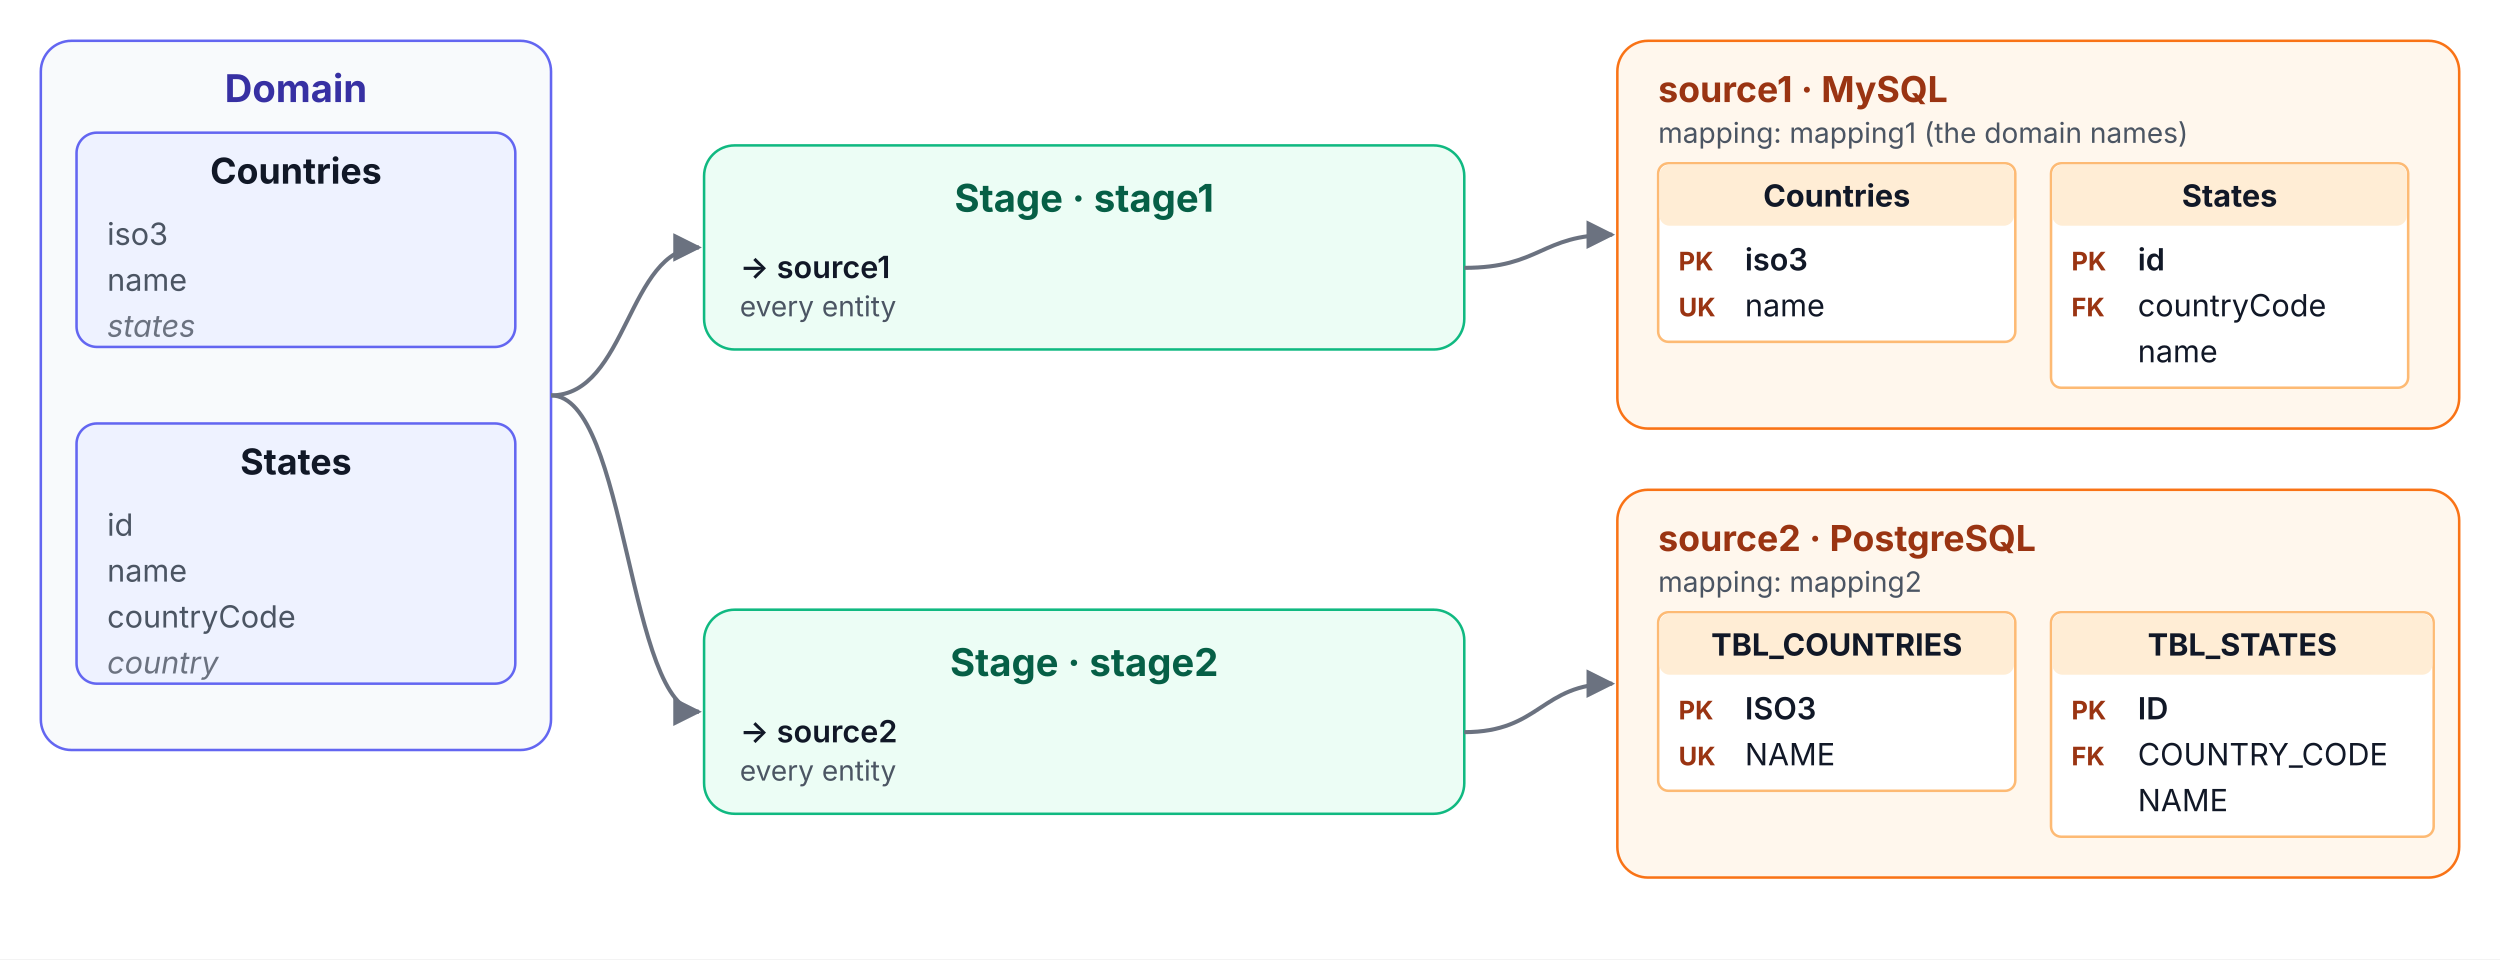
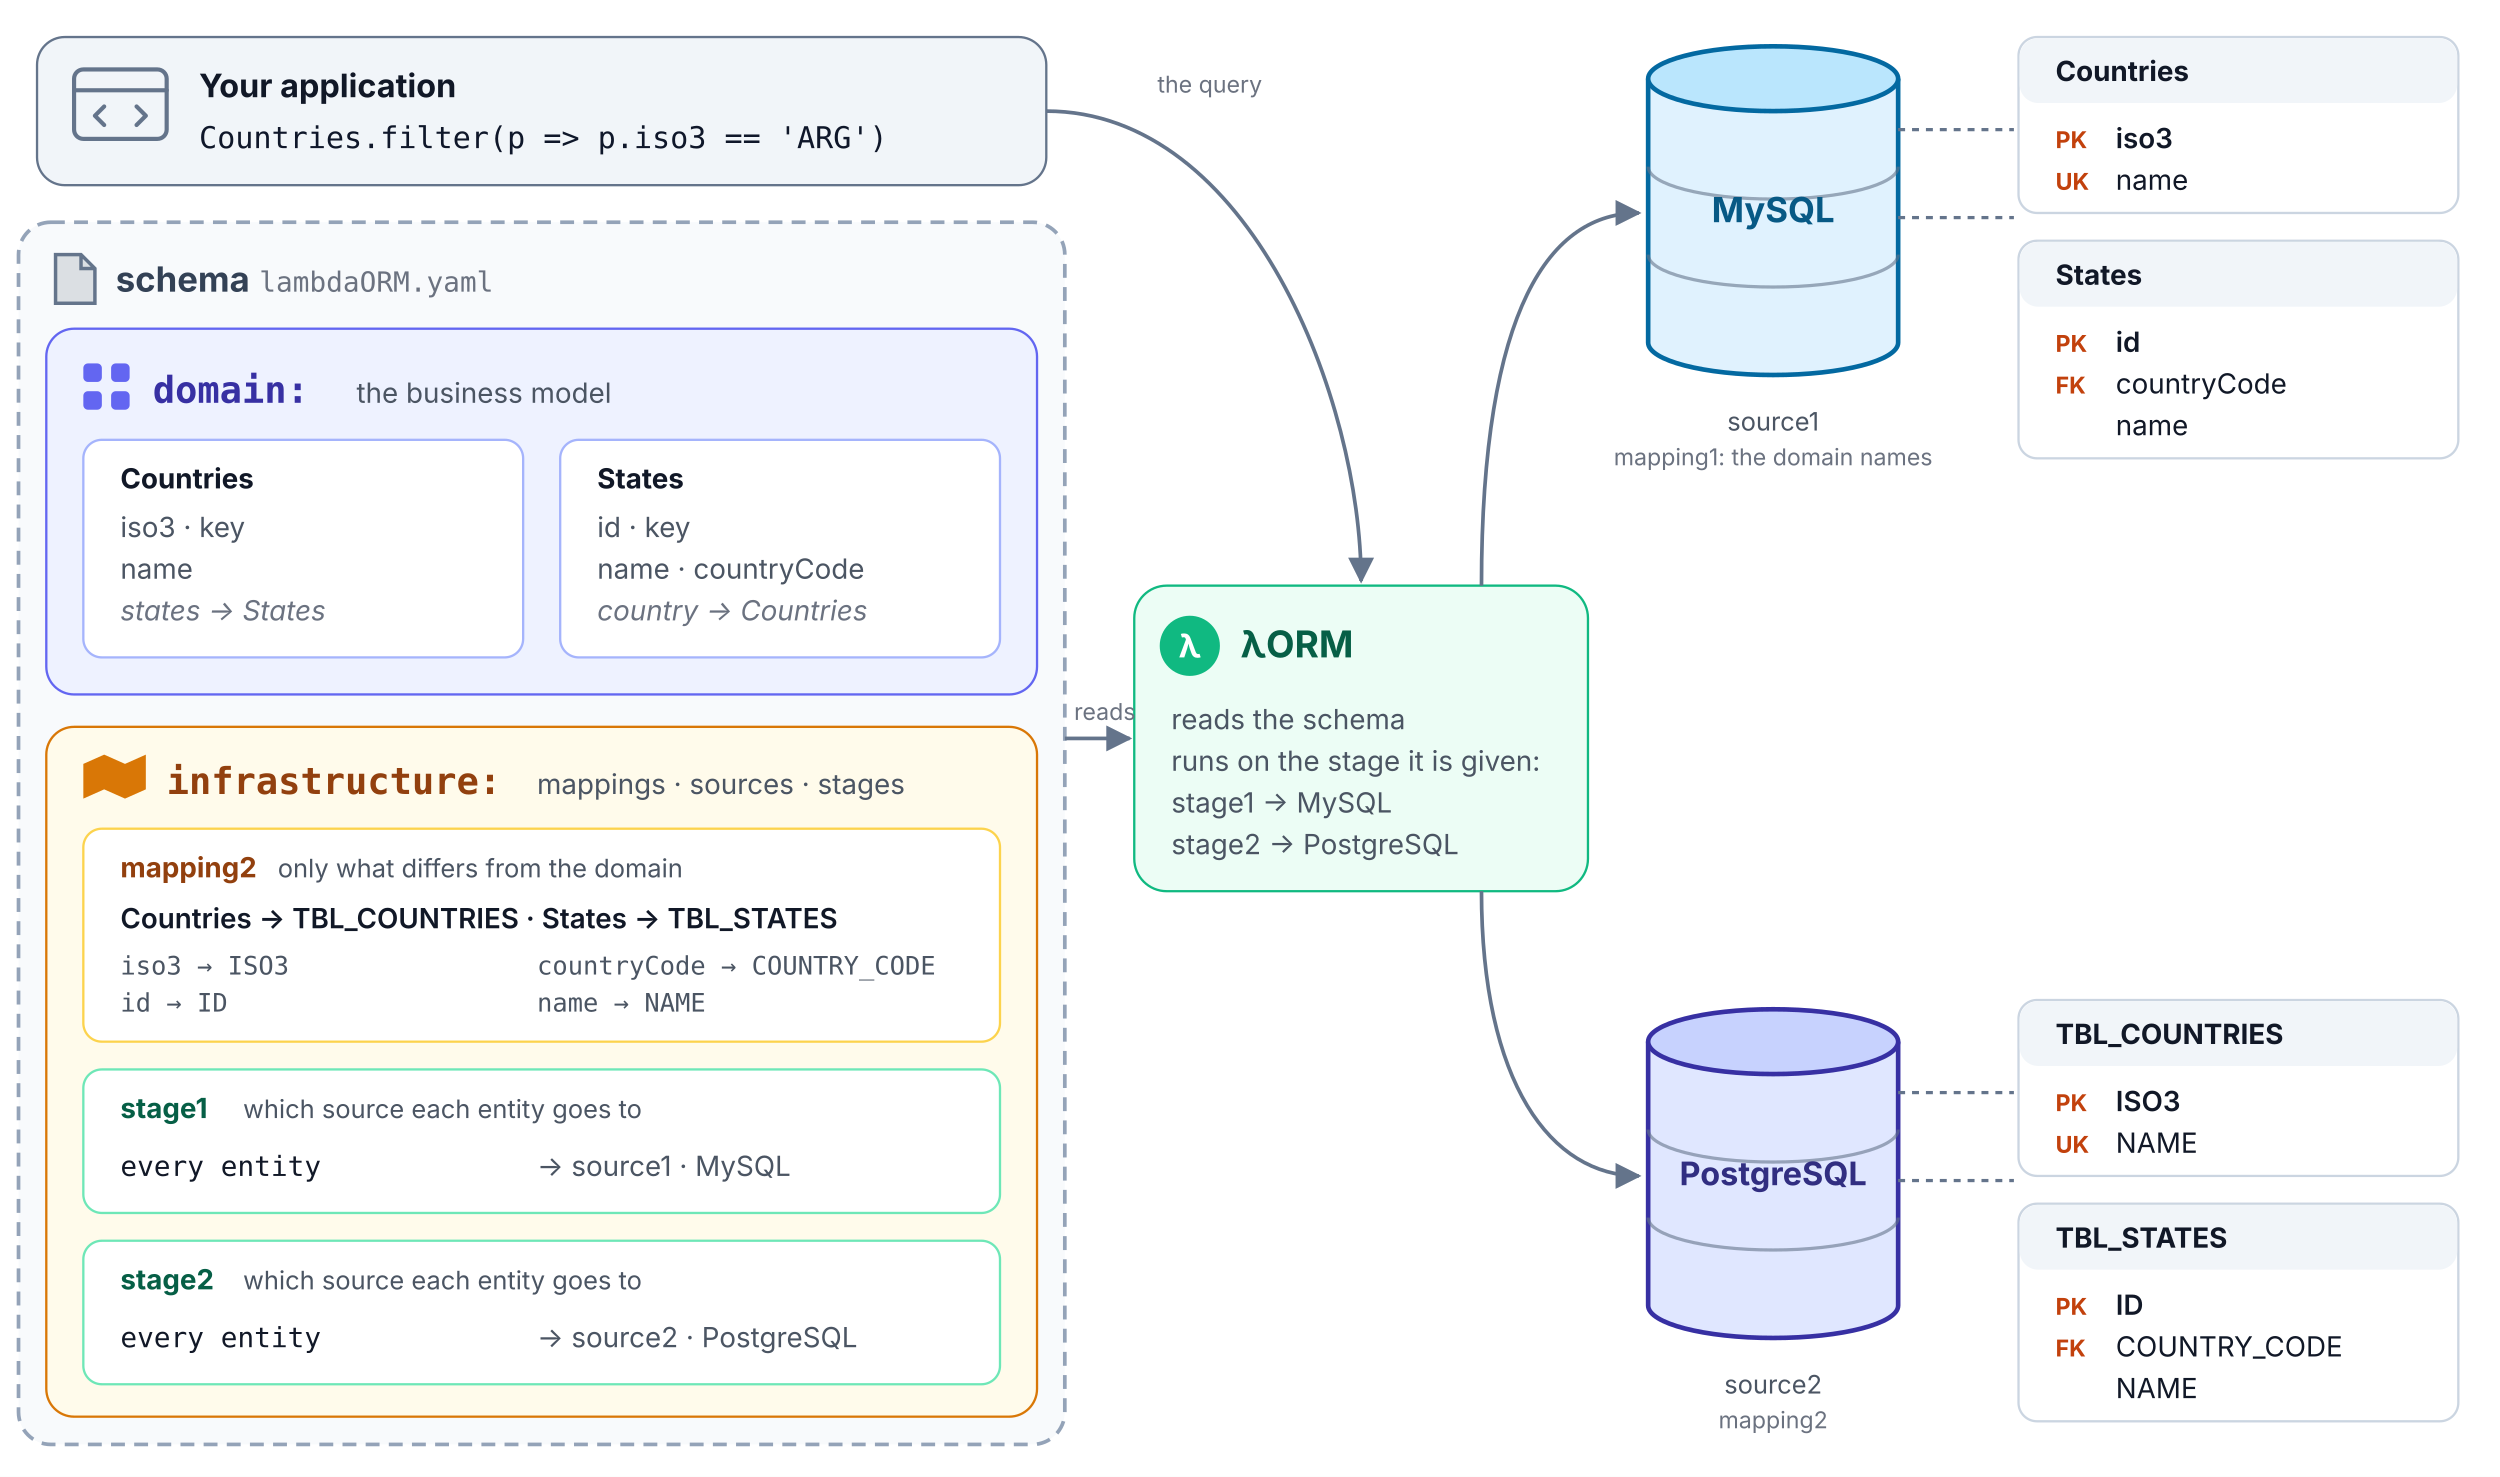
- <svg xmlns="http://www.w3.org/2000/svg" width="980" height="376" viewBox="0 0 980 376" font-family="system-ui, -apple-system, 'Segoe UI', sans-serif">
+ <svg xmlns="http://www.w3.org/2000/svg" width="1080" height="638" viewBox="0 0 1080 638" font-family="system-ui, -apple-system, 'Segoe UI', sans-serif">
  <style>
    .bg { fill: #ffffff } .t { fill: #111827 } .s { fill: #4b5563 } .m { fill: #6b7280 }
-     .dom { fill: #f8fafc; stroke: #6366f1 } .domt { fill: #3730a3 }
-     .ent { fill: #eef2ff; stroke: #6366f1 } .abs { fill: #f5f3ff; stroke: #8b5cf6; stroke-dasharray: 5 3 }
-     .stg { fill: #ecfdf5; stroke: #10b981 } .stgt { fill: #065f46 }
-     .src { fill: #fff7ed; stroke: #f97316 } .srct { fill: #9a3412 }
-     .tbl { fill: #ffffff; stroke: #fdba74 } .tblh { fill: #ffedd5 }
-     .ln { stroke: #6b7280 } .hd { fill: #6b7280 } .ext { stroke: #8b5cf6 }
+     .app { fill: #f1f5f9; stroke: #64748b } .code { fill: #0f172a }
+     .sch { fill: #f8fafc; stroke: #94a3b8 } .scht { fill: #334155 }
+     .dom { fill: #eef2ff; stroke: #6366f1 } .domt { fill: #3730a3 } .chip { fill: #ffffff; stroke: #a5b4fc } .domi { fill: #6366f1 }
+     .abs { fill: #ffffff; stroke: #8b5cf6; stroke-dasharray: 5 3 }
+     .inf { fill: #fffbeb; stroke: #d97706 } .inft { fill: #92400e } .ichip { fill: #ffffff; stroke: #fcd34d } .infi { fill: #d97706 }
+     .stgc { fill: #ffffff; stroke: #6ee7b7 } .stgt { fill: #065f46 }
+     .orm { fill: #ecfdf5; stroke: #10b981 } .ormt { fill: #065f46 } .ormi { fill: #10b981 }
+     .tbl { fill: #ffffff; stroke: #cbd5e1 } .tblh { fill: #f1f5f9 } .key { fill: #c2410c }
+     .ln { stroke: #64748b } .hd { fill: #64748b } .ext { stroke: #8b5cf6 } .exth { fill: #8b5cf6 }
+     .mysql { fill: #e0f2fe; stroke: #0369a1 } .mysqltop { fill: #bae6fd; stroke: #0369a1 } .mysqlt { fill: #075985 }
+     .postgresql { fill: #e0e7ff; stroke: #3730a3 } .postgresqltop { fill: #c7d2fe; stroke: #3730a3 } .postgresqlt { fill: #312e81 }
    @media (prefers-color-scheme: dark) {
      .bg { fill: #0f172a } .t { fill: #e5e7eb } .s { fill: #9ca3af } .m { fill: #9ca3af }
-       .dom { fill: #111827; stroke: #818cf8 } .domt { fill: #a5b4fc }
-       .ent { fill: #1e1b4b; stroke: #818cf8 } .abs { fill: #2e1065; stroke: #a78bfa }
-       .stg { fill: #064e3b; stroke: #34d399 } .stgt { fill: #6ee7b7 }
-       .src { fill: #431407; stroke: #fb923c } .srct { fill: #fdba74 }
-       .tbl { fill: #0f172a; stroke: #c2410c } .tblh { fill: #7c2d12 }
-       .ln { stroke: #9ca3af } .hd { fill: #9ca3af } .ext { stroke: #a78bfa }
+       .app { fill: #1e293b; stroke: #94a3b8 } .code { fill: #e2e8f0 }
+       .sch { fill: #111827; stroke: #64748b } .scht { fill: #cbd5e1 }
+       .dom { fill: #1e1b4b; stroke: #818cf8 } .domt { fill: #a5b4fc } .chip { fill: #0f172a; stroke: #6366f1 } .domi { fill: #818cf8 }
+       .abs { fill: #0f172a; stroke: #a78bfa }
+       .inf { fill: #422006; stroke: #f59e0b } .inft { fill: #fcd34d } .ichip { fill: #0f172a; stroke: #b45309 } .infi { fill: #f59e0b }
+       .stgc { fill: #0f172a; stroke: #059669 } .stgt { fill: #6ee7b7 }
+       .orm { fill: #064e3b; stroke: #34d399 } .ormt { fill: #6ee7b7 } .ormi { fill: #34d399 }
+       .tbl { fill: #0f172a; stroke: #475569 } .tblh { fill: #1e293b } .key { fill: #fb923c }
+       .ln { stroke: #94a3b8 } .hd { fill: #94a3b8 } .ext { stroke: #a78bfa } .exth { fill: #a78bfa }
+       .mysql { fill: #0c4a6e; stroke: #38bdf8 } .mysqltop { fill: #075985; stroke: #38bdf8 } .mysqlt { fill: #e0f2fe }
+       .postgresql { fill: #312e81; stroke: #818cf8 } .postgresqltop { fill: #3730a3; stroke: #818cf8 } .postgresqlt { fill: #e0e7ff }
    }
  </style>
-   <rect class="bg" width="980" height="376" />
+   <rect class="bg" width="1080" height="638" />
  <defs>
    <marker id="a" viewBox="0 0 10 10" refX="9" refY="5" markerWidth="7" markerHeight="7" orient="auto">
      <path class="hd" d="M0 0L10 5L0 10z" />
    </marker>
    <marker id="e" viewBox="0 0 10 10" refX="9" refY="5" markerWidth="8" markerHeight="8" orient="auto">
-       <path d="M0 0L10 5L0 10z" fill="none" stroke="#8b5cf6" />
+       <path class="exth" d="M0 0L10 5L0 10z" />
    </marker>
  </defs>
-   <rect class="dom" x="16" y="16" width="200" height="278" rx="12" />
-   <text class="domt" x="116.0" y="40" text-anchor="middle" font-size="15" font-weight="700">Domain</text>
-   <rect class="ent" x="30" y="52" width="172" height="84" rx="8" />
-   <text class="t" x="116.0" y="72" text-anchor="middle" font-size="14" font-weight="700">Countries</text>
-   <text class="s" x="42" y="96" font-size="12">iso3</text>
-   <text class="s" x="42" y="114" font-size="12">name</text>
-   <text class="m" x="42" y="132" font-size="12" font-style="italic">states</text>
-   <rect class="ent" x="30" y="166" width="172" height="102" rx="8" />
-   <text class="t" x="116.0" y="186" text-anchor="middle" font-size="14" font-weight="700">States</text>
-   <text class="s" x="42" y="210" font-size="12">id</text>
-   <text class="s" x="42" y="228" font-size="12">name</text>
-   <text class="s" x="42" y="246" font-size="12">countryCode</text>
-   <text class="m" x="42" y="264" font-size="12" font-style="italic">country</text>
-   <rect class="stg" x="276" y="57.0" width="298" height="80" rx="12" />
-   <text class="stgt" x="425.0" y="83.0" text-anchor="middle" font-size="15" font-weight="700">Stage · stage1</text>
-   <text class="t" x="290" y="109.0" font-size="12" font-weight="600">→ source1</text>
-   <text class="s" x="290" y="124.0" font-size="11">every entity</text>
-   <rect class="stg" x="276" y="239.0" width="298" height="80" rx="12" />
-   <text class="stgt" x="425.0" y="265.0" text-anchor="middle" font-size="15" font-weight="700">Stage · stage2</text>
-   <text class="t" x="290" y="291.0" font-size="12" font-weight="600">→ source2</text>
-   <text class="s" x="290" y="306.0" font-size="11">every entity</text>
-   <rect class="src" x="634" y="16" width="330" height="152" rx="12" />
-   <text class="srct" x="650" y="40" font-size="14" font-weight="700">source1 · MySQL</text>
-   <text class="s" x="650" y="56" font-size="11">mapping: mapping1 (the domain names)</text>
-   <rect class="tbl" x="650" y="64" width="140" height="70" rx="4" />
-   <rect class="tblh" x="650.5" y="64.5" width="139" height="24" rx="4" />
-   <text class="t" x="720.0" y="81" text-anchor="middle" font-size="12" font-weight="700">Countries</text>
-   <text class="srct" x="658" y="106" font-size="10" font-weight="700">PK</text>
-   <text class="t" x="684" y="106" font-size="12" font-weight="600">iso3</text>
-   <text class="srct" x="658" y="124" font-size="10" font-weight="700">UK</text>
-   <text class="t" x="684" y="124" font-size="12">name</text>
-   <rect class="tbl" x="804" y="64" width="140" height="88" rx="4" />
-   <rect class="tblh" x="804.5" y="64.5" width="139" height="24" rx="4" />
-   <text class="t" x="874.0" y="81" text-anchor="middle" font-size="12" font-weight="700">States</text>
-   <text class="srct" x="812" y="106" font-size="10" font-weight="700">PK</text>
-   <text class="t" x="838" y="106" font-size="12" font-weight="600">id</text>
-   <text class="srct" x="812" y="124" font-size="10" font-weight="700">FK</text>
-   <text class="t" x="838" y="124" font-size="12">countryCode</text>
-   <text class="t" x="838" y="142" font-size="12">name</text>
-   <rect class="src" x="634" y="192" width="330" height="152" rx="12" />
-   <text class="srct" x="650" y="216" font-size="14" font-weight="700">source2 · PostgreSQL</text>
-   <text class="s" x="650" y="232" font-size="11">mapping: mapping2</text>
-   <rect class="tbl" x="650" y="240" width="140" height="70" rx="4" />
-   <rect class="tblh" x="650.5" y="240.5" width="139" height="24" rx="4" />
-   <text class="t" x="720.0" y="257" text-anchor="middle" font-size="12" font-weight="700">TBL_COUNTRIES</text>
-   <text class="srct" x="658" y="282" font-size="10" font-weight="700">PK</text>
-   <text class="t" x="684" y="282" font-size="12" font-weight="600">ISO3</text>
-   <text class="srct" x="658" y="300" font-size="10" font-weight="700">UK</text>
-   <text class="t" x="684" y="300" font-size="12">NAME</text>
-   <rect class="tbl" x="804" y="240" width="150" height="88" rx="4" />
-   <rect class="tblh" x="804.5" y="240.5" width="149" height="24" rx="4" />
-   <text class="t" x="879.0" y="257" text-anchor="middle" font-size="12" font-weight="700">TBL_STATES</text>
-   <text class="srct" x="812" y="282" font-size="10" font-weight="700">PK</text>
-   <text class="t" x="838" y="282" font-size="12" font-weight="600">ID</text>
-   <text class="srct" x="812" y="300" font-size="10" font-weight="700">FK</text>
-   <text class="t" x="838" y="300" font-size="12">COUNTRY_CODE</text>
-   <text class="t" x="838" y="318" font-size="12">NAME</text>
+   <rect class="app" x="16" y="16" width="436" height="64" rx="12" />
+   <g class="ln" fill="none" stroke-width="1.8" stroke-linecap="round" stroke-linejoin="round">
+     <rect x="32" y="30" width="40" height="30" rx="4" />
+     <path d="M32 39H72" />
+     <path d="M45 46l-4 4 4 4M59 46l4 4-4 4" />
+   </g>
+   <text class="t" x="86" y="42" font-size="14" font-weight="700">Your application</text>
+   <text class="code" x="86" y="64" font-size="13" font-family="ui-monospace, Menlo, monospace">Countries.filter(p =&gt; p.iso3 == 'ARG')</text>
+   <rect class="sch" x="8" y="96" width="452" height="528" rx="14" stroke-width="1.6" stroke-dasharray="6 4" />
+   <path class="scht" d="M24 110h11l6 6v15H24z" opacity="0.15" />
+   <path d="M24 110h11l6 6v15H24zM35 110v6h6" fill="none" class="ln" stroke-width="1.5" />
+   <text class="scht" x="50" y="126" font-size="15" font-weight="700">schema</text>
+   <text class="m" x="112" y="126" font-size="12" font-family="ui-monospace, Menlo, monospace">lambdaORM.yaml</text>
+   <rect class="dom" x="20" y="142" width="428" height="158" rx="12" />
+   <g class="domi">
+     <rect x="36" y="157" width="8" height="8" rx="2" />
+     <rect x="48" y="157" width="8" height="8" rx="2" />
+     <rect x="36" y="169" width="8" height="8" rx="2" />
+     <rect x="48" y="169" width="8" height="8" rx="2" />
+   </g>
+   <text class="domt" x="66" y="174" font-size="16" font-weight="700" font-family="ui-monospace, Menlo, monospace">domain:</text>
+   <text class="s" x="154" y="174" font-size="12">the business model</text>
+   <rect class="chip" x="36" y="190" width="190" height="94" rx="8" />
+   <text class="t" x="52" y="211" font-size="12" font-weight="700">Countries</text>
+   <text class="s" x="52" y="232" font-size="12">iso3 · key</text>
+   <text class="s" x="52" y="250" font-size="12">name</text>
+   <text class="m" x="52" y="268" font-size="12" font-style="italic">states → States</text>
+   <rect class="chip" x="242" y="190" width="190" height="94" rx="8" />
+   <text class="t" x="258" y="211" font-size="12" font-weight="700">States</text>
+   <text class="s" x="258" y="232" font-size="12">id · key</text>
+   <text class="s" x="258" y="250" font-size="12">name · countryCode</text>
+   <text class="m" x="258" y="268" font-size="12" font-style="italic">country → Countries</text>
+   <rect class="inf" x="20" y="314" width="428" height="298" rx="12" />
+   <path class="infi" d="M36 330l9-4 9 4 9-4v15l-9 4-9-4-9 4z" />
+   <text class="inft" x="72" y="343" font-size="16" font-weight="700" font-family="ui-monospace, Menlo, monospace">infrastructure:</text>
+   <text class="s" x="232" y="343" font-size="12">mappings · sources · stages</text>
+   <rect class="ichip" x="36" y="358" width="396" height="92" rx="8" />
+   <text class="inft" x="52" y="379" font-size="12" font-weight="700">mapping2</text>
+   <text class="s" x="120.0" y="379" font-size="11">only what differs from the domain</text>
+   <text class="t" x="52" y="401" font-size="12" font-weight="600">Countries → TBL_COUNTRIES · States → TBL_STATES</text>
+   <text class="s" x="52" y="421" font-size="11" font-family="ui-monospace, Menlo, monospace">iso3 → ISO3</text>
+   <text class="s" x="232" y="421" font-size="11" font-family="ui-monospace, Menlo, monospace">countryCode → COUNTRY_CODE</text>
+   <text class="s" x="52" y="437" font-size="11" font-family="ui-monospace, Menlo, monospace">id → ID</text>
+   <text class="s" x="232" y="437" font-size="11" font-family="ui-monospace, Menlo, monospace">name → NAME</text>
+   <rect class="stgc" x="36" y="462" width="396" height="62" rx="8" />
+   <text class="stgt" x="52" y="483" font-size="12" font-weight="700">stage1</text>
+   <text class="s" x="105.0" y="483" font-size="11">which source each entity goes to</text>
+   <text class="t" x="52" y="508" font-size="12" font-family="ui-monospace, Menlo, monospace">every entity</text>
+   <text class="s" x="232" y="508" font-size="12">→ source1 · MySQL</text>
+   <rect class="stgc" x="36" y="536" width="396" height="62" rx="8" />
+   <text class="stgt" x="52" y="557" font-size="12" font-weight="700">stage2</text>
+   <text class="s" x="105.0" y="557" font-size="11">which source each entity goes to</text>
+   <text class="t" x="52" y="582" font-size="12" font-family="ui-monospace, Menlo, monospace">every entity</text>
+   <text class="s" x="232" y="582" font-size="12">→ source2 · PostgreSQL</text>
+   <rect class="orm" x="490" y="253.0" width="196" height="132" rx="14" />
+   <circle class="ormi" cx="514" cy="279.0" r="13" />
+   <text x="514" y="284.0" text-anchor="middle" font-size="14" font-weight="700" fill="#ffffff">λ</text>
+   <text class="ormt" x="536" y="284.0" font-size="16" font-weight="700">λORM</text>
+   <text class="s" x="506" y="315.0" font-size="12">reads the schema</text>
+   <text class="s" x="506" y="333.0" font-size="12">runs on the stage it is given:</text>
+   <text class="s" x="506" y="351.0" font-size="12">stage1 → MySQL</text>
+   <text class="s" x="506" y="369.0" font-size="12">stage2 → PostgreSQL</text>
+   <g stroke-width="2">
+     <path class="mysql" d="M712 34V148A54 14 0 0 0 820 148V34" />
+     <path class="ln" d="M712 72A54 14 0 0 0 820 72M712 110A54 14 0 0 0 820 110" fill="none" stroke-width="1.4" opacity="0.6" />
+     <ellipse class="mysqltop" cx="766" cy="34" rx="54" ry="14" />
+   </g>
+   <text class="mysqlt" x="766" y="96" text-anchor="middle" font-size="15" font-weight="700">MySQL</text>
+   <text class="s" x="766" y="186" text-anchor="middle" font-size="11">source1</text>
+   <text class="m" x="766" y="201" text-anchor="middle" font-size="10">mapping1: the domain names</text>
+   <rect class="tbl" x="872" y="16" width="190" height="76" rx="8" />
+   <rect class="tblh" x="872.5" y="16.5" width="189" height="28" rx="8" />
+   <text class="t" x="888" y="35" font-size="12" font-weight="700">Countries</text>
+   <text class="key" x="888" y="64" font-size="10" font-weight="700">PK</text>
+   <text class="t" x="914" y="64" font-size="12" font-weight="600">iso3</text>
+   <text class="key" x="888" y="82" font-size="10" font-weight="700">UK</text>
+   <text class="t" x="914" y="82" font-size="12">name</text>
+   <path class="ln" d="M820 56H870" stroke-width="1.4" stroke-dasharray="3 3" fill="none" />
+   <rect class="tbl" x="872" y="104" width="190" height="94" rx="8" />
+   <rect class="tblh" x="872.5" y="104.5" width="189" height="28" rx="8" />
+   <text class="t" x="888" y="123" font-size="12" font-weight="700">States</text>
+   <text class="key" x="888" y="152" font-size="10" font-weight="700">PK</text>
+   <text class="t" x="914" y="152" font-size="12" font-weight="600">id</text>
+   <text class="key" x="888" y="170" font-size="10" font-weight="700">FK</text>
+   <text class="t" x="914" y="170" font-size="12">countryCode</text>
+   <text class="t" x="914" y="188" font-size="12">name</text>
+   <path class="ln" d="M820 94H870" stroke-width="1.4" stroke-dasharray="3 3" fill="none" />
+   <g stroke-width="2">
+     <path class="postgresql" d="M712 450.0V564.0A54 14 0 0 0 820 564.0V450.0" />
+     <path class="ln" d="M712 488.0A54 14 0 0 0 820 488.0M712 526.0A54 14 0 0 0 820 526.0" fill="none" stroke-width="1.4" opacity="0.6" />
+     <ellipse class="postgresqltop" cx="766" cy="450.0" rx="54" ry="14" />
+   </g>
+   <text class="postgresqlt" x="766" y="512.0" text-anchor="middle" font-size="14" font-weight="700">PostgreSQL</text>
+   <text class="s" x="766" y="602.0" text-anchor="middle" font-size="11">source2</text>
+   <text class="m" x="766" y="617.0" text-anchor="middle" font-size="10">mapping2</text>
+   <rect class="tbl" x="872" y="432.0" width="190" height="76" rx="8" />
+   <rect class="tblh" x="872.5" y="432.5" width="189" height="28" rx="8" />
+   <text class="t" x="888" y="451.0" font-size="12" font-weight="700">TBL_COUNTRIES</text>
+   <text class="key" x="888" y="480.0" font-size="10" font-weight="700">PK</text>
+   <text class="t" x="914" y="480.0" font-size="12" font-weight="600">ISO3</text>
+   <text class="key" x="888" y="498.0" font-size="10" font-weight="700">UK</text>
+   <text class="t" x="914" y="498.0" font-size="12">NAME</text>
+   <path class="ln" d="M820 472.0H870" stroke-width="1.4" stroke-dasharray="3 3" fill="none" />
+   <rect class="tbl" x="872" y="520.0" width="190" height="94" rx="8" />
+   <rect class="tblh" x="872.5" y="520.5" width="189" height="28" rx="8" />
+   <text class="t" x="888" y="539.0" font-size="12" font-weight="700">TBL_STATES</text>
+   <text class="key" x="888" y="568.0" font-size="10" font-weight="700">PK</text>
+   <text class="t" x="914" y="568.0" font-size="12" font-weight="600">ID</text>
+   <text class="key" x="888" y="586.0" font-size="10" font-weight="700">FK</text>
+   <text class="t" x="914" y="586.0" font-size="12">COUNTRY_CODE</text>
+   <text class="t" x="914" y="604.0" font-size="12">NAME</text>
+   <path class="ln" d="M820 510.0H870" stroke-width="1.4" stroke-dasharray="3 3" fill="none" />
  <g class="ln" stroke-width="1.6" fill="none" marker-end="url(#a)">
-     <path d="M216 155.0C246 155.0 246 97.0 274 97.0" />
-     <path d="M574 105.0C604 105.0 604 92.0 632 92.0" />
-     <path d="M216 155.0C246 155.0 246 279.0 274 279.0" />
-     <path d="M574 287.0C604 287.0 604 268.0 632 268.0" />
+     <path d="M452 48C540 48 588 173.0 588 251.0" />
+     <path d="M460 319.0H488" />
+     <path d="M640 253.0C640 132 670 92 708 92" />
+     <path d="M640 385.0C640 468.0 670 508.0 708 508.0" />
  </g>
+   <text class="m" x="500" y="40" font-size="10">the query</text>
+   <text class="m" x="464" y="311.0" font-size="10">reads</text>
</svg>
